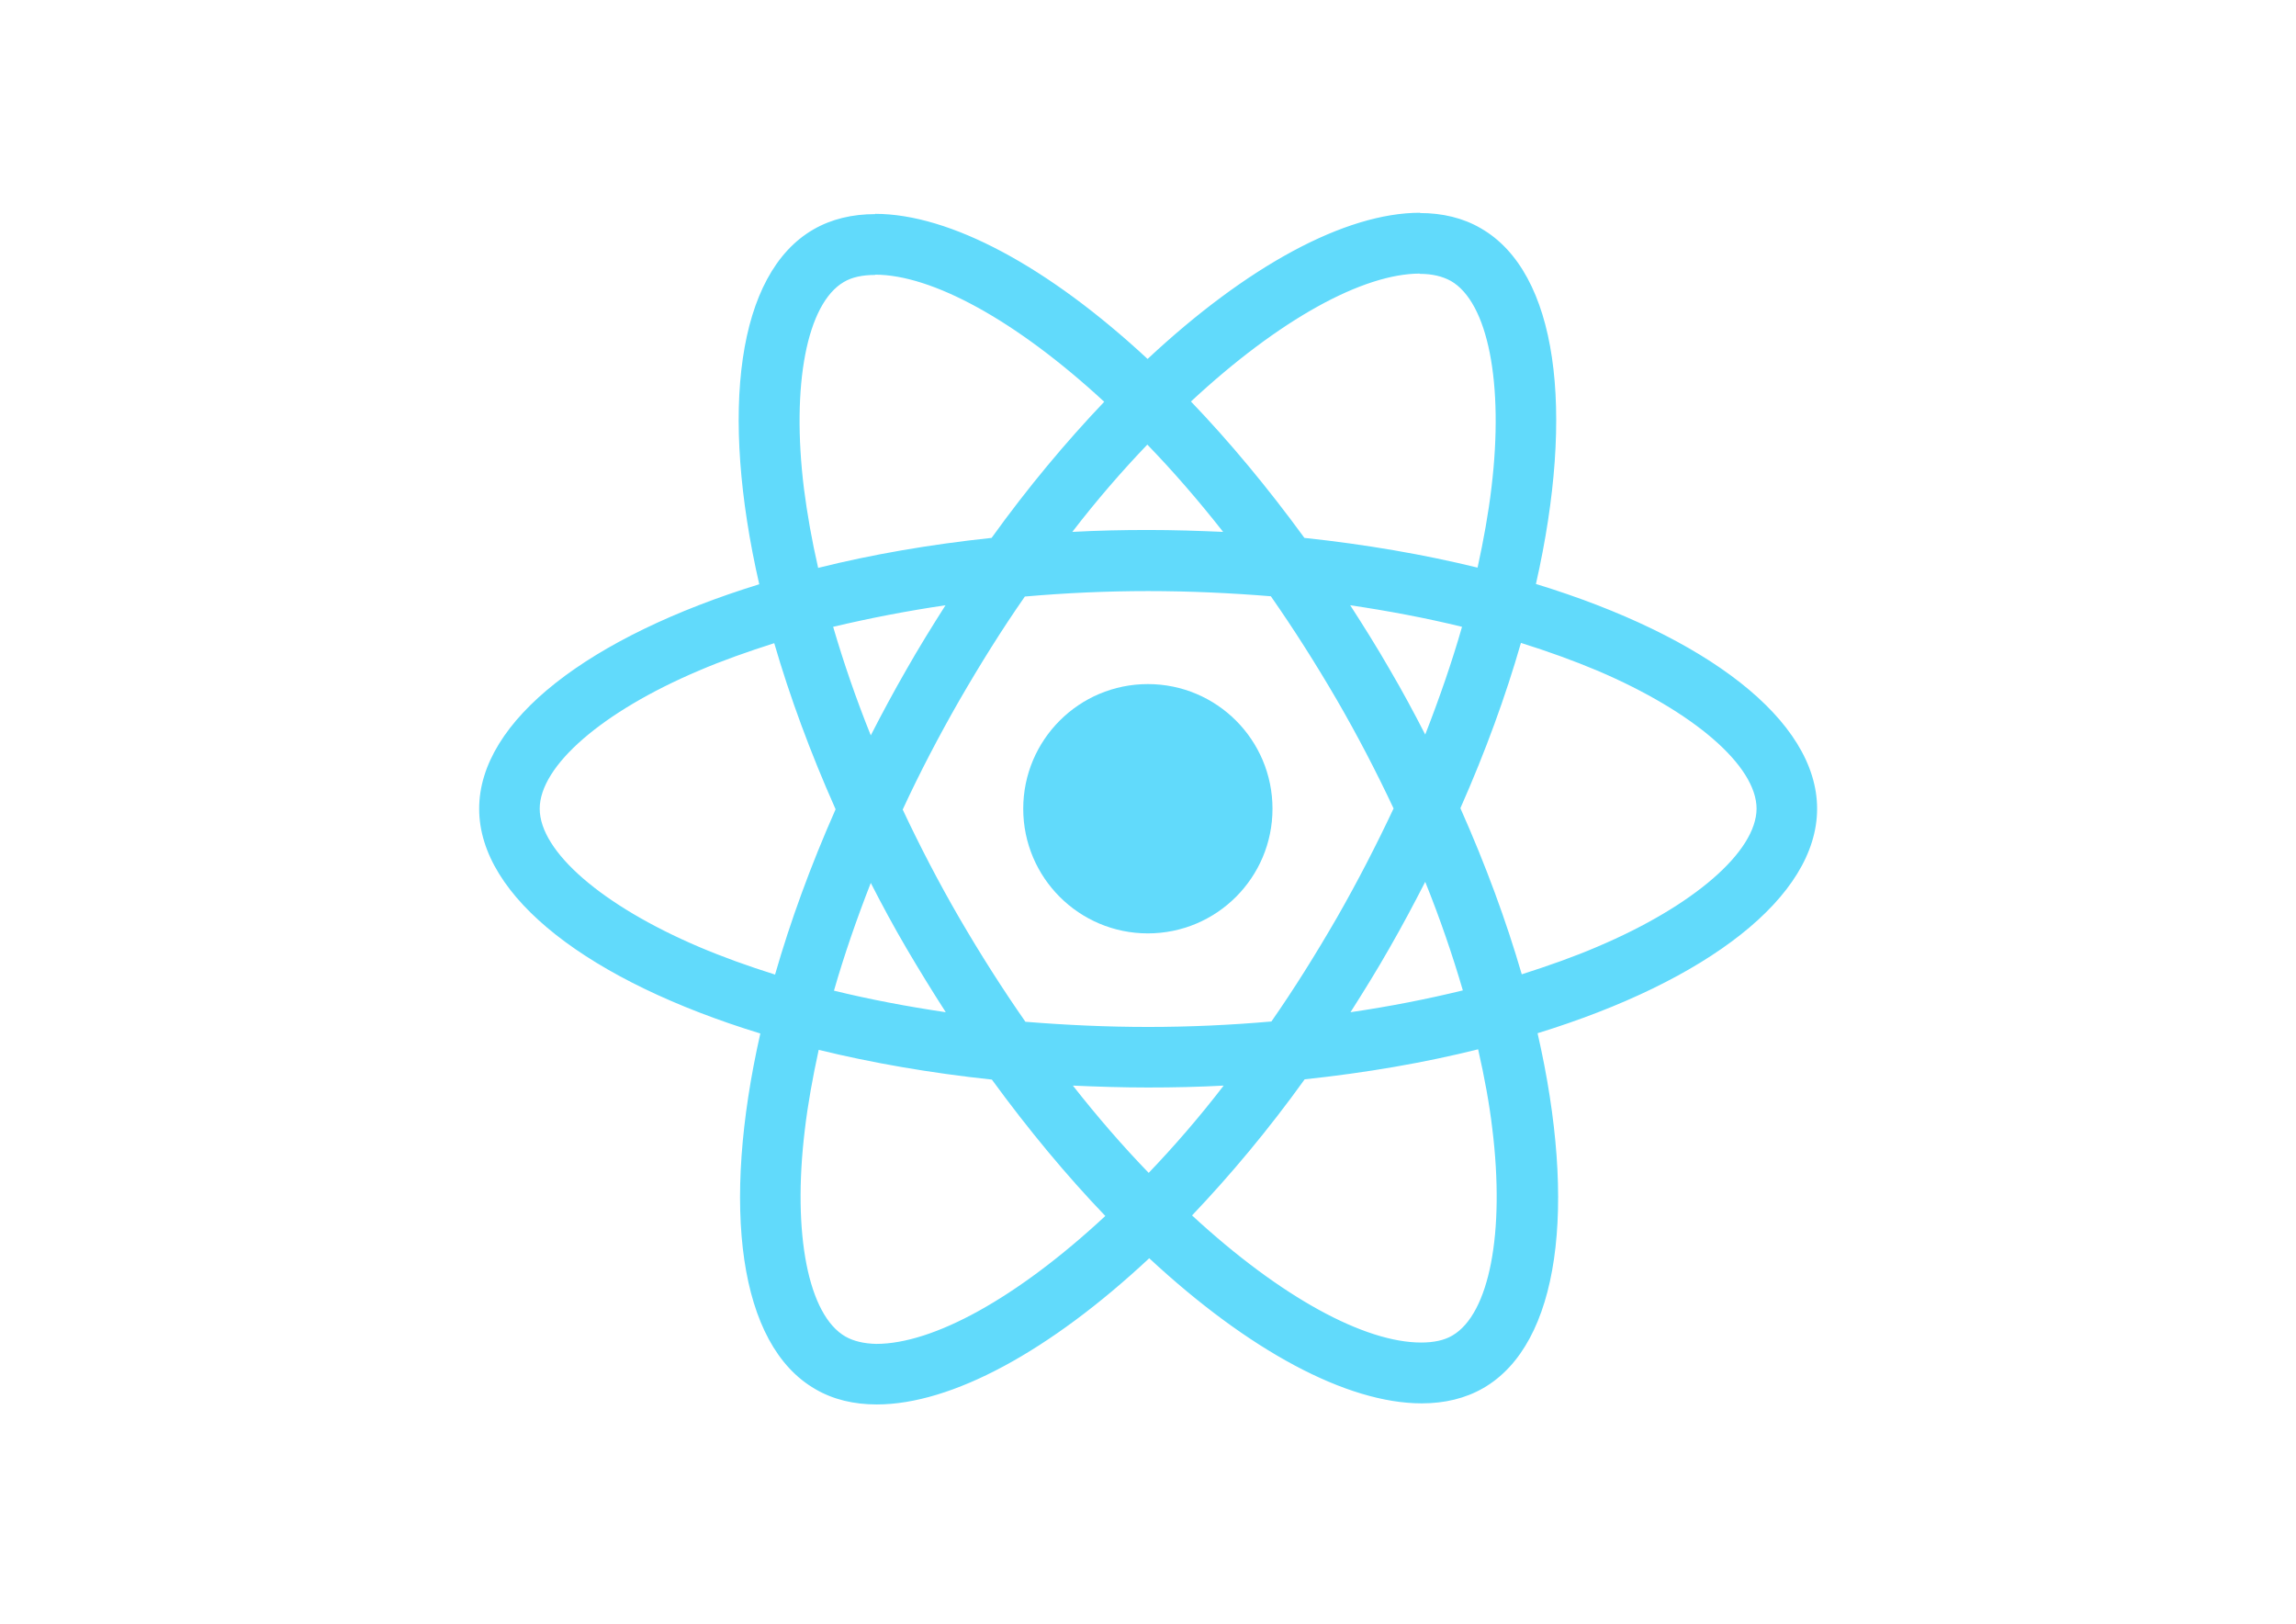
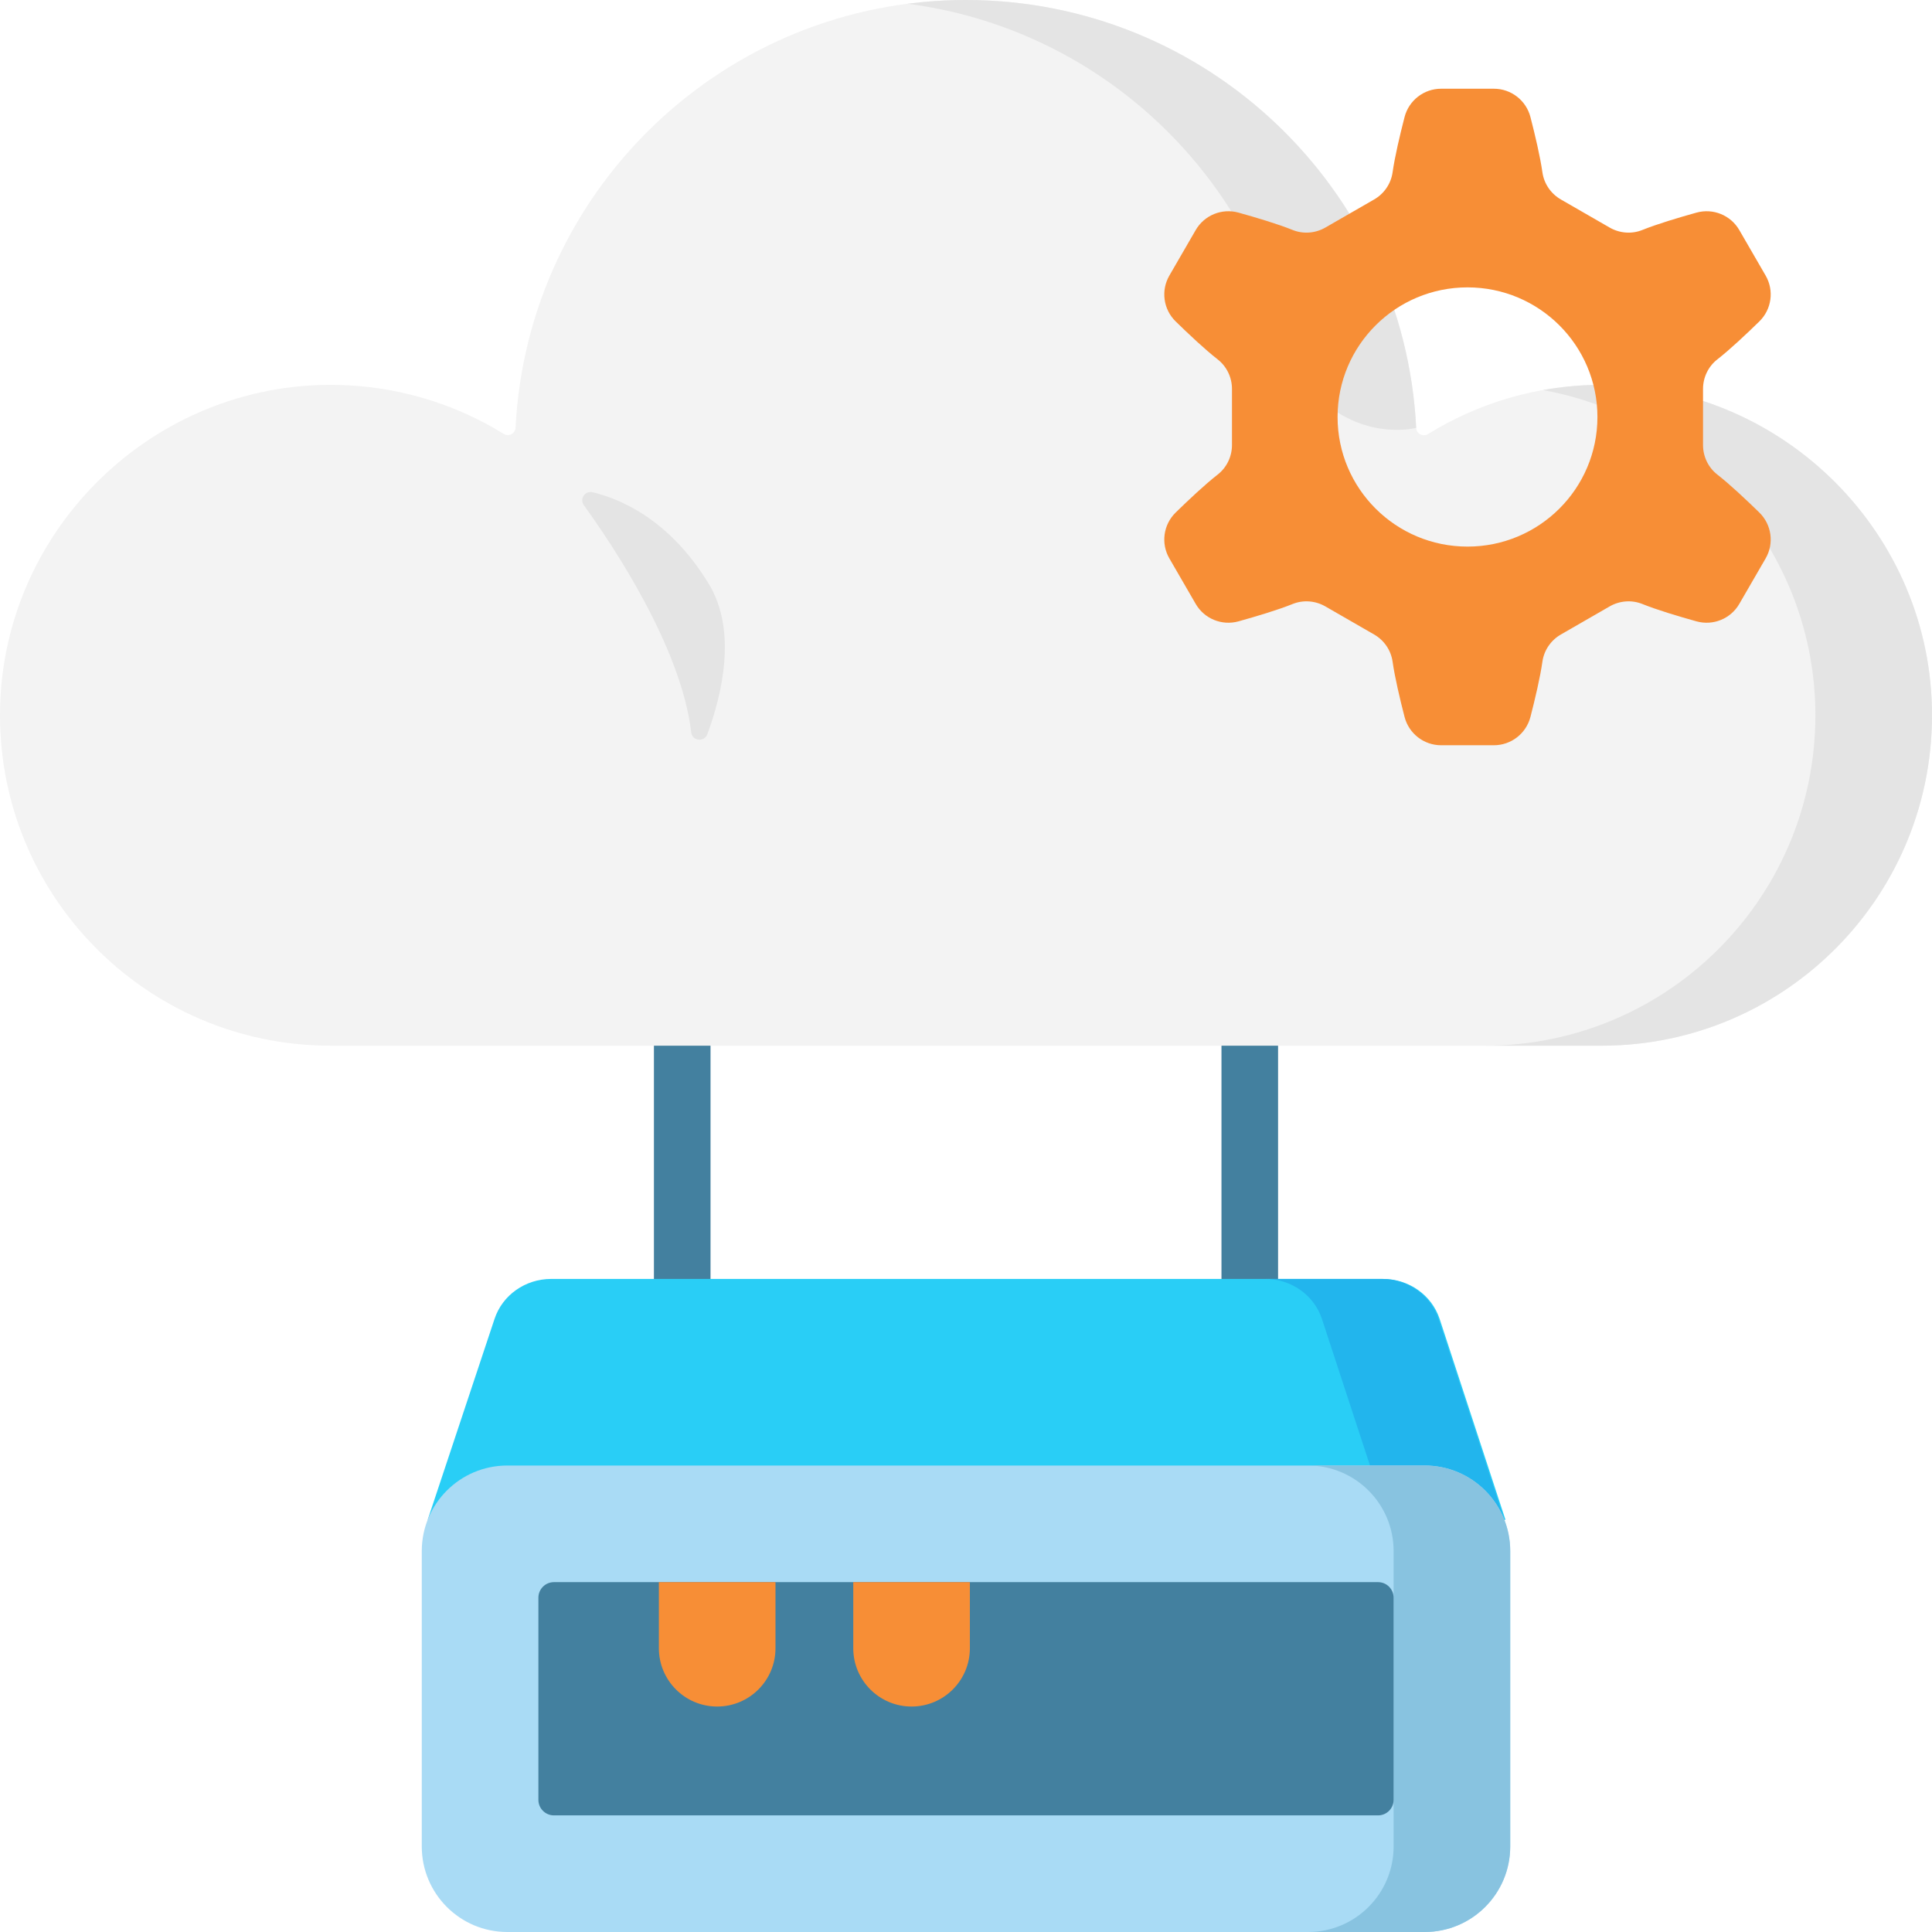
- <svg xmlns="http://www.w3.org/2000/svg" viewBox="0 0 841.9 595.3">
-   <g fill="#61DAFB">
-     <path d="M666.3 296.5c0-32.5-40.7-63.3-103.1-82.4 14.4-63.6 8-114.2-20.2-130.4-6.5-3.8-14.1-5.6-22.4-5.6v22.3c4.6 0 8.3.9 11.4 2.6 13.6 7.8 19.5 37.5 14.9 75.7-1.1 9.4-2.9 19.3-5.1 29.4-19.6-4.8-41-8.5-63.5-10.9-13.5-18.5-27.5-35.3-41.6-50 32.6-30.3 63.2-46.9 84-46.9V78c-27.5 0-63.5 19.6-99.9 53.6-36.4-33.8-72.4-53.2-99.9-53.2v22.3c20.7 0 51.4 16.5 84 46.6-14 14.7-28 31.4-41.3 49.9-22.6 2.4-44 6.1-63.6 11-2.3-10-4-19.7-5.2-29-4.7-38.2 1.1-67.9 14.6-75.8 3-1.8 6.9-2.6 11.5-2.6V78.5c-8.4 0-16 1.8-22.6 5.6-28.1 16.2-34.4 66.7-19.9 130.1-62.2 19.2-102.7 49.9-102.7 82.3 0 32.5 40.7 63.3 103.1 82.4-14.4 63.6-8 114.2 20.2 130.4 6.5 3.8 14.1 5.6 22.5 5.6 27.5 0 63.5-19.6 99.9-53.6 36.4 33.8 72.4 53.2 99.9 53.2 8.4 0 16-1.8 22.6-5.6 28.1-16.2 34.4-66.7 19.9-130.1 62-19.1 102.5-49.9 102.5-82.3zm-130.2-66.7c-3.7 12.9-8.3 26.2-13.5 39.5-4.1-8-8.4-16-13.1-24-4.6-8-9.5-15.8-14.4-23.4 14.2 2.1 27.9 4.7 41 7.9zm-45.8 106.5c-7.8 13.5-15.8 26.3-24.1 38.2-14.9 1.3-30 2-45.2 2-15.1 0-30.2-.7-45-1.9-8.3-11.9-16.4-24.6-24.2-38-7.6-13.1-14.5-26.4-20.8-39.8 6.2-13.4 13.2-26.8 20.7-39.9 7.8-13.5 15.8-26.3 24.1-38.2 14.9-1.3 30-2 45.2-2 15.1 0 30.2.7 45 1.9 8.3 11.9 16.4 24.6 24.2 38 7.6 13.1 14.5 26.4 20.8 39.8-6.3 13.4-13.2 26.8-20.7 39.9zm32.3-13c5.4 13.4 10 26.8 13.8 39.8-13.1 3.2-26.9 5.9-41.2 8 4.9-7.7 9.8-15.6 14.4-23.7 4.6-8 8.9-16.1 13-24.1zM421.2 430c-9.3-9.6-18.6-20.3-27.8-32 9 .4 18.2.7 27.5.7 9.4 0 18.7-.2 27.8-.7-9 11.7-18.3 22.4-27.5 32zm-74.4-58.9c-14.2-2.1-27.9-4.7-41-7.9 3.7-12.9 8.3-26.2 13.5-39.5 4.1 8 8.4 16 13.1 24 4.7 8 9.5 15.8 14.4 23.4zM420.7 163c9.3 9.6 18.6 20.3 27.8 32-9-.4-18.2-.7-27.5-.7-9.4 0-18.7.2-27.8.7 9-11.7 18.3-22.4 27.5-32zm-74 58.9c-4.9 7.7-9.8 15.6-14.4 23.7-4.6 8-8.9 16-13 24-5.4-13.4-10-26.8-13.8-39.8 13.1-3.1 26.9-5.8 41.2-7.9zm-90.5 125.2c-35.4-15.1-58.3-34.9-58.3-50.6 0-15.7 22.9-35.6 58.3-50.6 8.6-3.7 18-7 27.7-10.1 5.7 19.6 13.2 40 22.5 60.9-9.2 20.8-16.6 41.1-22.2 60.6-9.9-3.1-19.3-6.5-28-10.2zM310 490c-13.6-7.8-19.5-37.5-14.9-75.7 1.1-9.4 2.9-19.3 5.1-29.4 19.6 4.8 41 8.5 63.5 10.9 13.5 18.5 27.5 35.3 41.6 50-32.6 30.3-63.2 46.9-84 46.9-4.5-.1-8.3-1-11.3-2.7zm237.2-76.2c4.7 38.2-1.1 67.9-14.6 75.8-3 1.8-6.9 2.6-11.5 2.6-20.7 0-51.4-16.5-84-46.6 14-14.7 28-31.4 41.3-49.9 22.6-2.4 44-6.1 63.6-11 2.3 10.1 4.1 19.8 5.2 29.1zm38.5-66.7c-8.6 3.7-18 7-27.7 10.1-5.7-19.6-13.2-40-22.5-60.9 9.2-20.8 16.6-41.1 22.2-60.6 9.9 3.1 19.3 6.5 28.1 10.2 35.4 15.1 58.3 34.9 58.3 50.6-.1 15.7-23 35.6-58.4 50.6zM320.8 78.4z" />
-     <circle cx="420.9" cy="296.5" r="45.7" />
-     <path d="M520.5 78.1z" />
+ <svg xmlns="http://www.w3.org/2000/svg" id="Layer_1" enable-background="new 0 0 512 512" height="512" viewBox="0 0 512 512" width="512">
+   <g>
+     <g fill="#43809f">
+       <path d="m180.797 257.856c-4.142 0-7.5 3.358-7.5 7.5v85.336c0 4.142 3.358 7.5 7.5 7.5s7.5-3.358 7.5-7.5v-85.336c0-4.142-3.358-7.5-7.5-7.5z" />
+       <path d="m331.203 257.856c-4.142 0-7.5 3.358-7.5 7.5v85.336c0 4.142 3.358 7.5 7.5 7.5s7.5-3.358 7.5-7.5v-85.336c0-4.142-3.358-7.5-7.5-7.5z" />
+     </g>
+     <path d="m423.123 101.998c-16.376.241-31.662 4.977-44.681 13.029-1.329.822-3.057-.065-3.135-1.626-3.177-63.163-55.391-113.401-119.343-113.401-63.938 0-116.142 50.215-119.34 113.358-.079 1.56-1.805 2.446-3.134 1.626-13.018-8.034-28.298-12.756-44.664-12.987-47.755-.674-87.677 37.698-88.801 85.444-1.161 49.327 38.477 89.677 87.541 89.677h336.869c49.063 0 88.701-40.35 87.541-89.676-1.125-47.766-41.079-86.146-88.853-85.444z" fill="#f3f3f3" />
+     <g fill="#e4e4e4">
+       <path d="m240.511.996c49.003 6.328 88.7 42.336 100.476 89.412 3.426 13.696 15.524 23.706 29.64 23.506 1.56-.022 3.123-.168 4.679-.513-3.176-63.163-55.39-113.401-119.342-113.401-5.237 0-10.394.343-15.453.996z" />
+       <path d="m511.975 187.443c-1.124-47.767-41.078-86.147-88.852-85.445-4.852.071-9.605.547-14.236 1.377 40.061 7.207 71.193 41.987 72.183 84.068 1.16 49.326-38.478 89.676-87.541 89.676h30.905c49.063 0 88.702-40.35 87.541-89.676z" />
+     </g>
+     <path d="m398.969 402.77h-285.628l17.729-53.281c2.102-6.294 8.159-10.559 14.989-10.559h220.459c6.83 0 12.888 4.265 14.989 10.559z" fill="#29cef6" />
+     <path d="m381.219 349.489c-2.102-6.294-8.159-10.559-14.989-10.559h-30.905c6.83 0 12.888 4.265 14.989 10.559l17.462 53.281h30.905z" fill="#22b5ed" />
+     <path d="m377.561 512h-243.122c-12.517 0-22.664-10.147-22.664-22.664v-78.294c0-12.517 10.147-22.664 22.664-22.664h243.123c12.517 0 22.664 10.147 22.664 22.664v78.294c-.001 12.517-10.148 22.664-22.665 22.664z" fill="#a9dbf5" />
+     <path d="m377.561 388.378h-30.905c12.517 0 22.664 10.147 22.664 22.664v78.294c0 12.517-10.147 22.664-22.664 22.664h30.905c12.517 0 22.664-10.147 22.664-22.664v-78.294c0-12.517-10.147-22.664-22.664-22.664z" fill="#88c3e0" />
+     <path d="m142.68 476.974v-53.569c0-2.276 1.845-4.121 4.121-4.121h218.398c2.276 0 4.121 1.845 4.121 4.121v53.569c0 2.276-1.845 4.121-4.121 4.121h-218.398c-2.276 0-4.121-1.845-4.121-4.121z" fill="#43809f" />
+     <path d="m190.061 452.249c-8.534 0-15.453-6.918-15.453-15.453v-17.513h30.905v17.513c.001 8.535-6.917 15.453-15.452 15.453z" fill="#f78e36" />
+     <path d="m241.577 452.249c-8.534 0-15.453-6.918-15.453-15.453v-17.513h30.905v17.513c.001 8.535-6.917 15.453-15.452 15.453z" fill="#f78e36" />
+     <path d="m154.738 133.911c7.494 10.339 25.799 37.565 28.44 60.174.269 2.307 3.476 2.668 4.28.489 3.886-10.525 7.938-27.405.385-39.83-10.422-17.144-23.542-22.576-30.81-24.297-1.999-.473-3.5 1.801-2.295 3.464z" fill="#e4e4e4" />
+     <path d="m408.754 175.357c-.574 4.067-1.944 9.893-3.168 14.627-1.143 4.422-5.123 7.514-9.69 7.514h-13.986c-4.567 0-8.547-3.092-9.69-7.514-1.224-4.734-2.594-10.559-3.168-14.627-.427-3.031-2.248-5.684-4.9-7.211l-12.922-7.442c-2.649-1.526-5.854-1.774-8.689-.63-3.825 1.543-9.592 3.278-14.325 4.591-4.395 1.219-9.058-.676-11.343-4.624l-6.983-12.065c-2.287-3.952-1.597-8.945 1.666-12.139 3.501-3.428 7.88-7.531 11.127-10.06 2.413-1.88 3.803-4.78 3.803-7.839v-14.865c0-3.059-1.39-5.959-3.803-7.839-3.247-2.53-7.625-6.633-11.127-10.06-3.263-3.194-3.953-8.187-1.666-12.139l6.983-12.065c2.285-3.948 6.947-5.843 11.343-4.624 4.733 1.312 10.5 3.048 14.325 4.591 2.835 1.144 6.04.896 8.689-.63l12.922-7.442c2.652-1.527 4.473-4.181 4.9-7.211.574-4.067 1.944-9.893 3.168-14.627 1.143-4.422 5.123-7.514 9.69-7.514h13.985c4.567 0 8.547 3.092 9.69 7.514 1.224 4.734 2.594 10.559 3.168 14.627.427 3.031 2.248 5.684 4.9 7.211l12.922 7.442c2.649 1.526 5.854 1.774 8.689.63 3.825-1.543 9.592-3.278 14.325-4.591 4.395-1.219 9.058.676 11.343 4.624l6.983 12.065c2.287 3.952 1.597 8.945-1.666 12.139-3.501 3.428-7.88 7.531-11.127 10.06-2.413 1.88-3.803 4.78-3.803 7.839v14.865c0 3.059 1.39 5.959 3.803 7.839 3.247 2.53 7.625 6.633 11.127 10.06 3.263 3.194 3.953 8.187 1.666 12.139l-6.983 12.065c-2.285 3.948-6.947 5.843-11.343 4.624-4.733-1.312-10.5-3.048-14.325-4.591-2.835-1.144-6.04-.896-8.689.63l-12.922 7.442c-2.652 1.528-4.472 4.181-4.899 7.211zm14.582-64.852c0-18.97-15.416-34.348-34.433-34.348s-34.433 15.378-34.433 34.348 15.416 34.348 34.433 34.348 34.433-15.378 34.433-34.348z" fill="#f78e36" />
  </g>
</svg>
